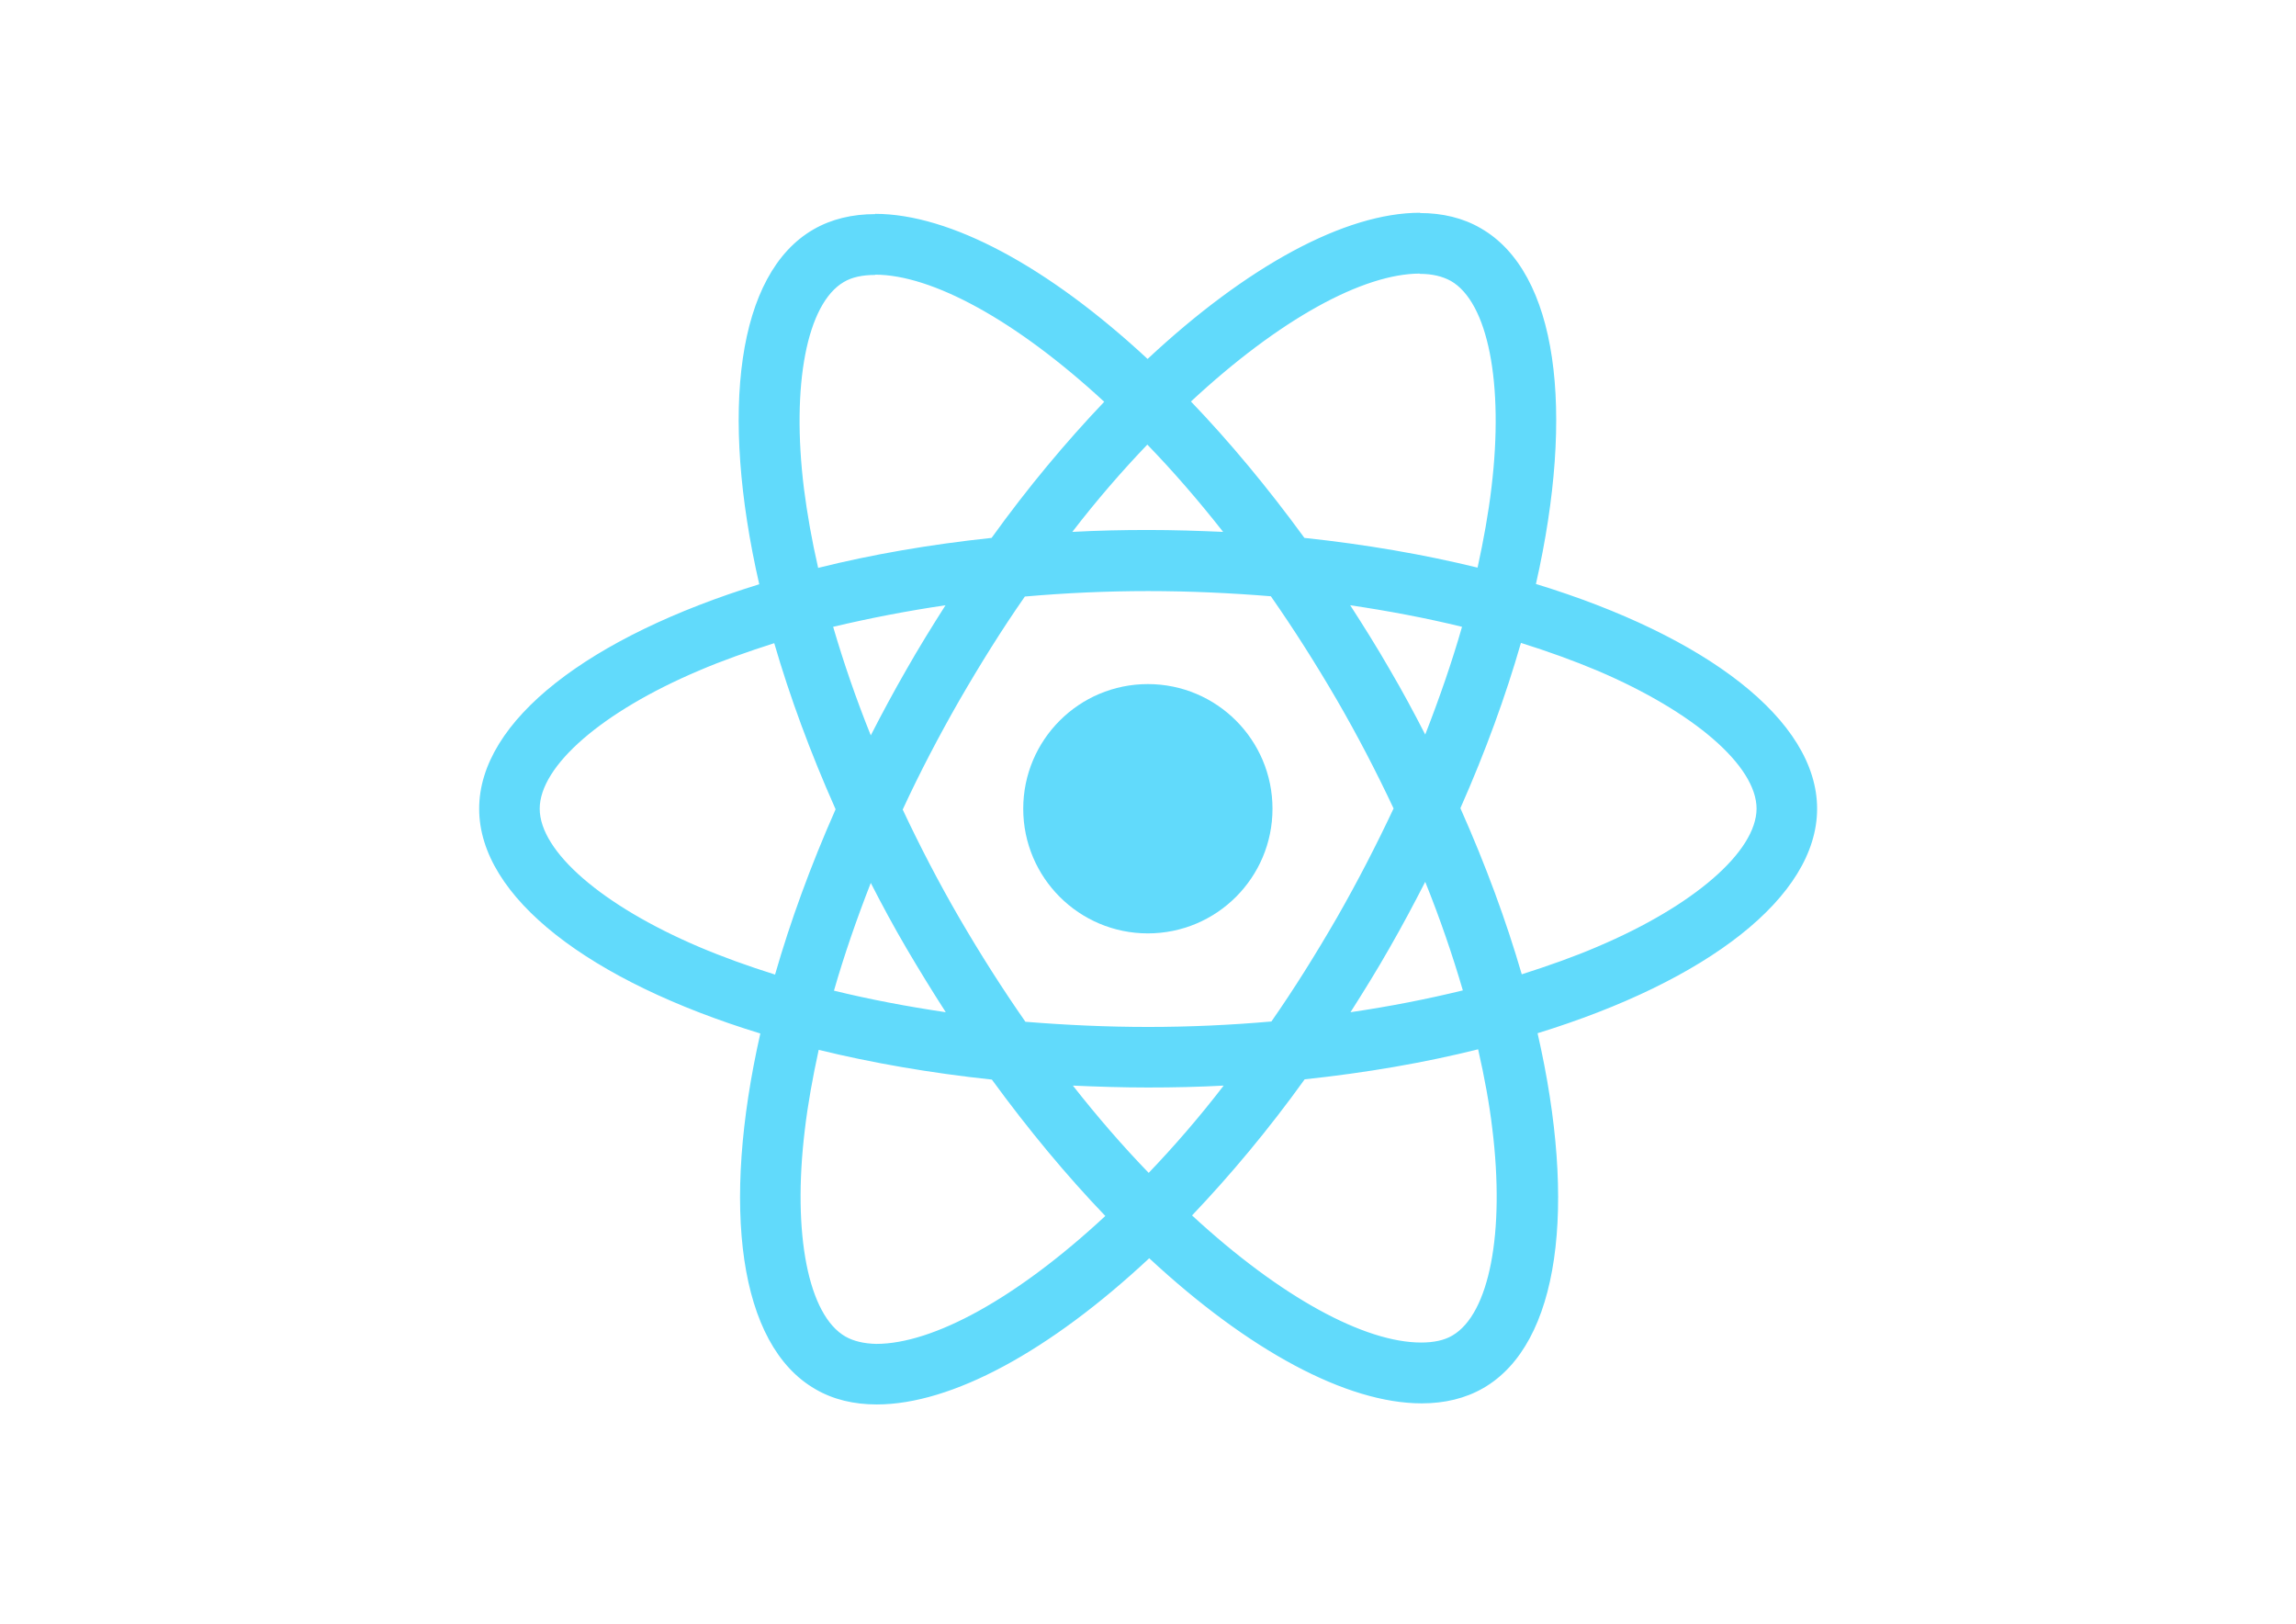
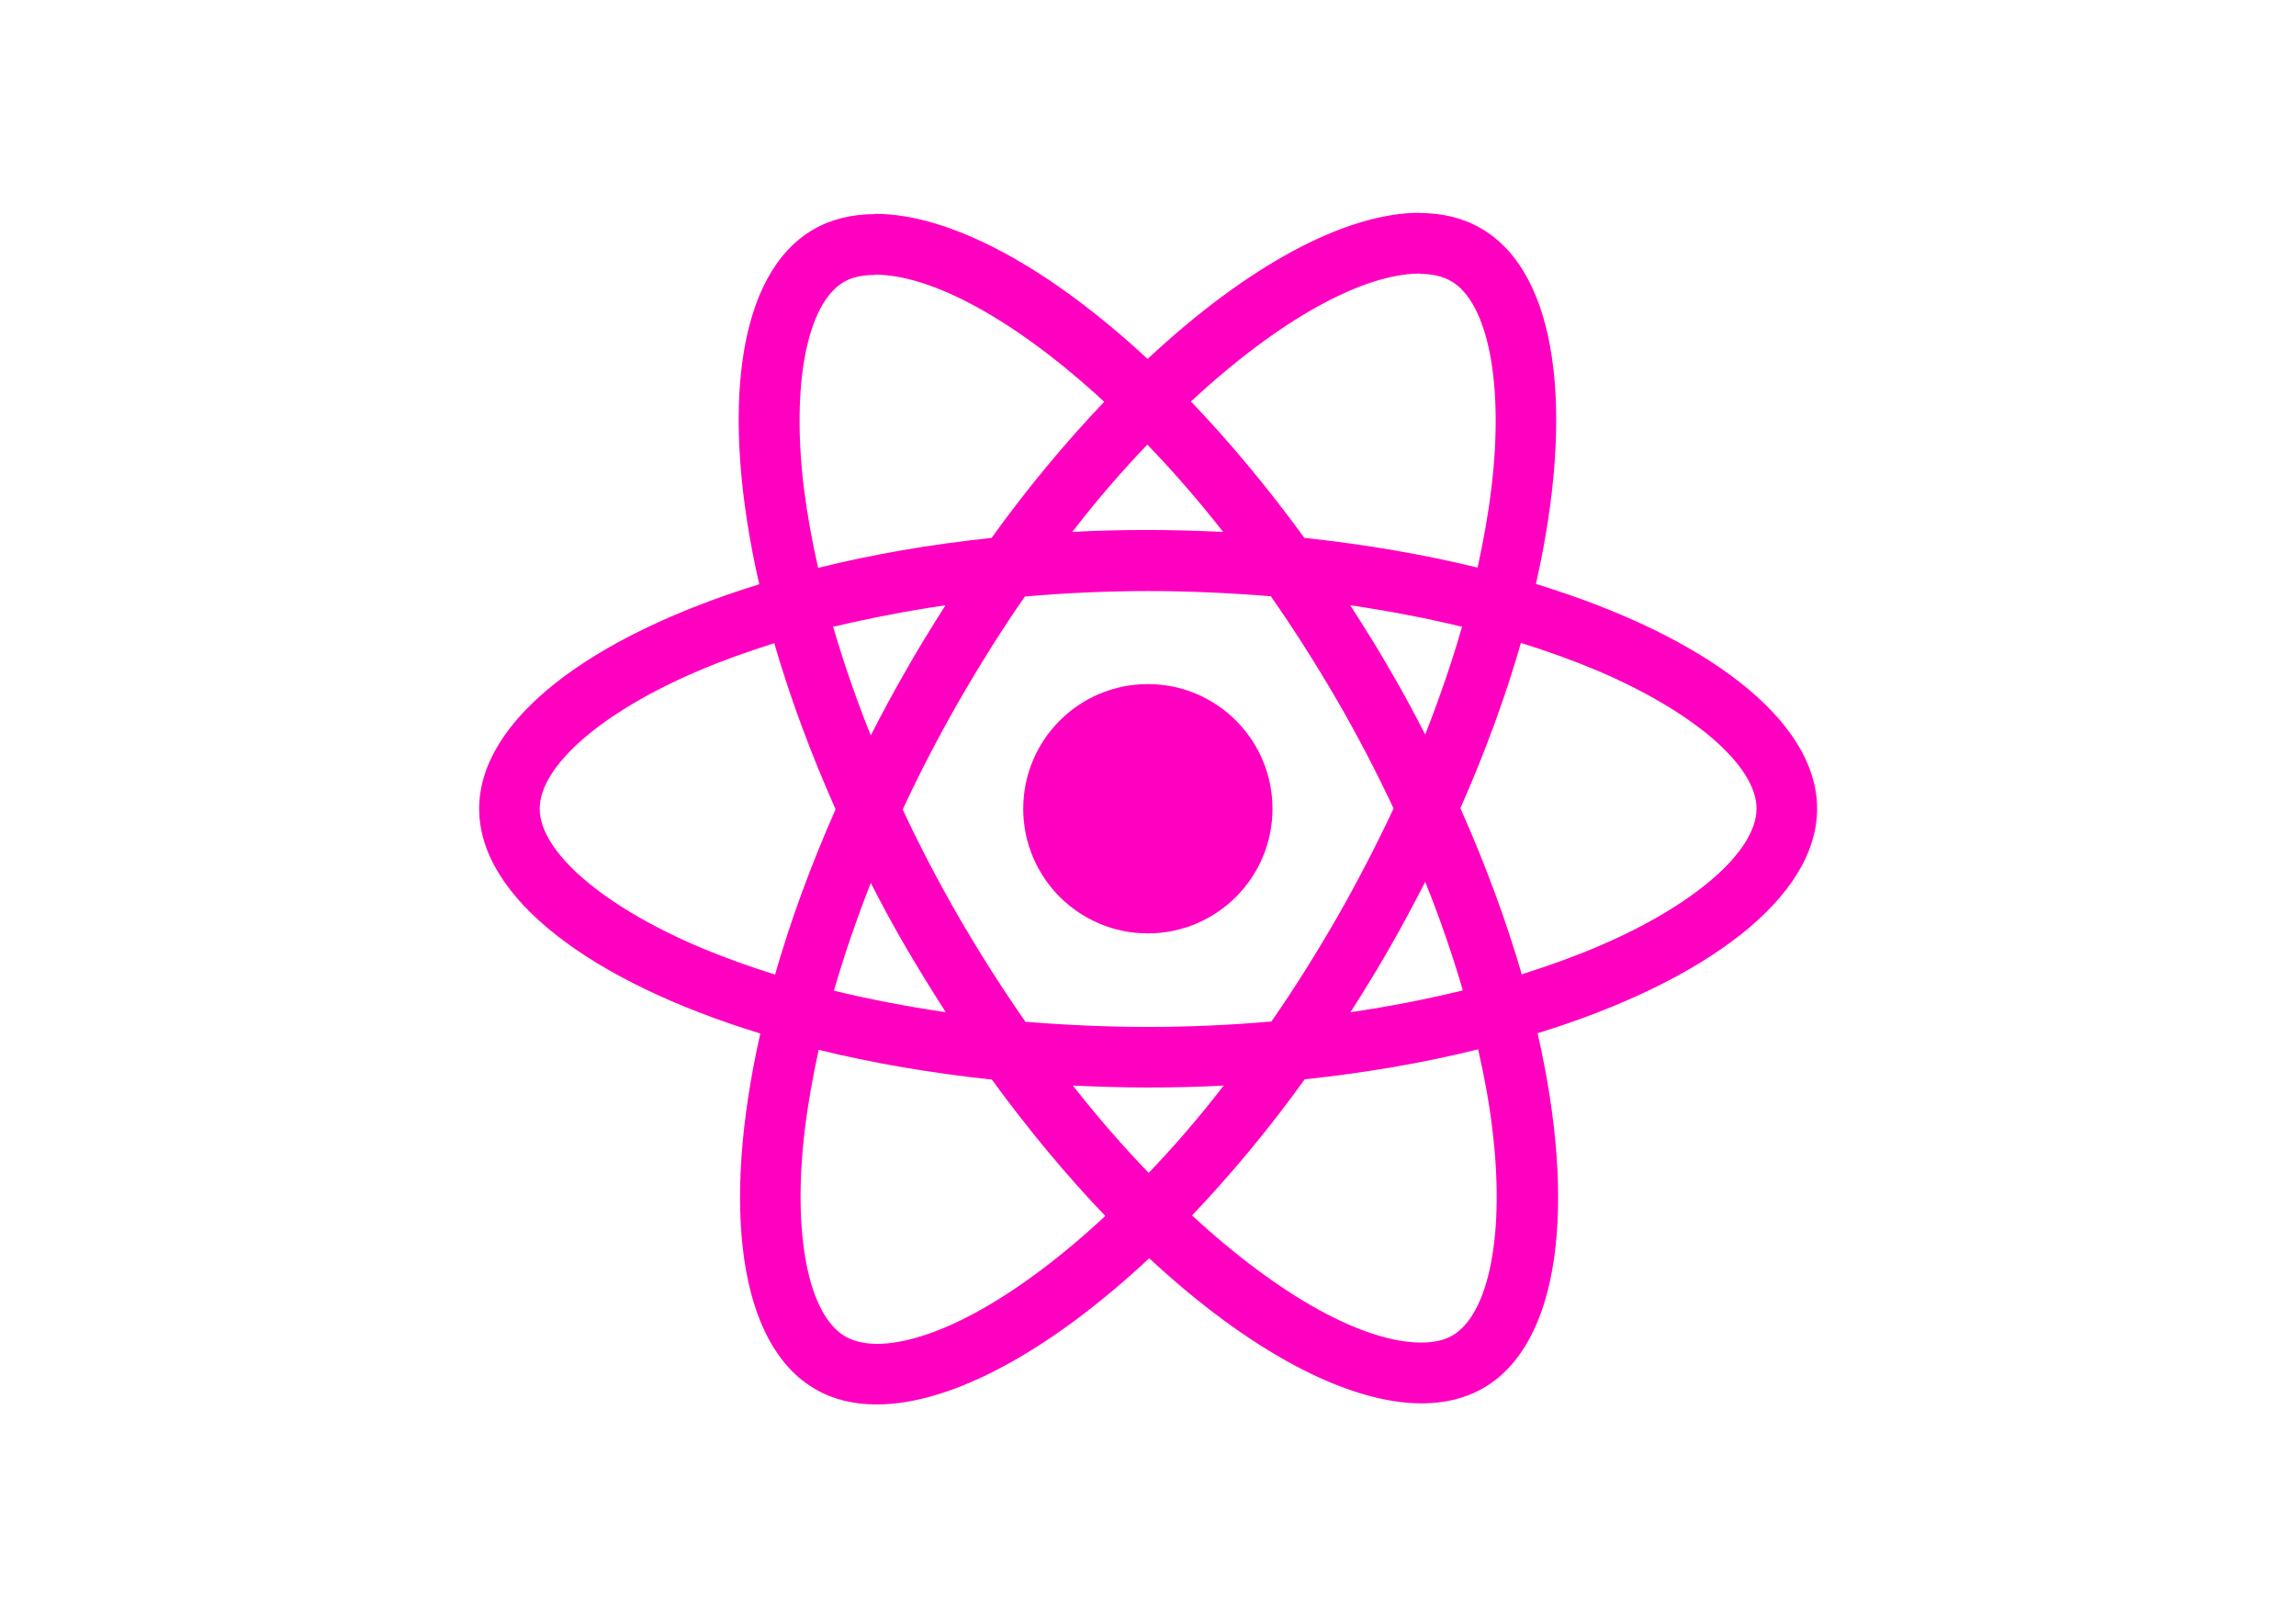
<svg xmlns="http://www.w3.org/2000/svg" viewBox="0 0 841.9 595.3">
-   <g fill="#61DAFB">
+   <g fill="#ff00c1">
    <path d="M666.3 296.5c0-32.5-40.7-63.3-103.1-82.4 14.4-63.6 8-114.2-20.2-130.4-6.5-3.8-14.1-5.6-22.4-5.6v22.3c4.6 0 8.3.9 11.4 2.6 13.6 7.8 19.5 37.5 14.9 75.7-1.1 9.4-2.9 19.3-5.1 29.4-19.6-4.8-41-8.5-63.5-10.9-13.5-18.5-27.5-35.3-41.6-50 32.6-30.3 63.2-46.9 84-46.9V78c-27.5 0-63.5 19.6-99.9 53.6-36.4-33.8-72.4-53.2-99.9-53.2v22.3c20.7 0 51.4 16.5 84 46.6-14 14.7-28 31.4-41.3 49.9-22.6 2.4-44 6.1-63.6 11-2.3-10-4-19.7-5.2-29-4.7-38.2 1.1-67.9 14.6-75.8 3-1.8 6.9-2.6 11.5-2.6V78.5c-8.4 0-16 1.8-22.6 5.6-28.1 16.2-34.4 66.7-19.9 130.1-62.2 19.2-102.7 49.9-102.7 82.3 0 32.5 40.7 63.3 103.1 82.4-14.4 63.6-8 114.2 20.2 130.4 6.5 3.8 14.1 5.6 22.5 5.6 27.5 0 63.5-19.6 99.9-53.6 36.4 33.8 72.4 53.2 99.9 53.2 8.4 0 16-1.8 22.6-5.6 28.1-16.2 34.4-66.7 19.9-130.1 62-19.1 102.5-49.9 102.5-82.3zm-130.2-66.7c-3.7 12.9-8.3 26.2-13.5 39.5-4.1-8-8.4-16-13.1-24-4.6-8-9.5-15.8-14.4-23.4 14.2 2.1 27.9 4.7 41 7.9zm-45.8 106.5c-7.8 13.5-15.8 26.3-24.1 38.2-14.9 1.3-30 2-45.2 2-15.1 0-30.2-.7-45-1.9-8.3-11.9-16.4-24.6-24.2-38-7.6-13.1-14.5-26.4-20.8-39.8 6.2-13.4 13.2-26.8 20.7-39.9 7.8-13.5 15.8-26.3 24.1-38.2 14.9-1.3 30-2 45.2-2 15.1 0 30.2.7 45 1.9 8.3 11.9 16.4 24.6 24.2 38 7.6 13.1 14.5 26.4 20.8 39.8-6.3 13.4-13.2 26.8-20.7 39.9zm32.3-13c5.4 13.4 10 26.8 13.8 39.8-13.1 3.2-26.9 5.9-41.2 8 4.9-7.7 9.8-15.6 14.4-23.7 4.6-8 8.9-16.1 13-24.1zM421.2 430c-9.3-9.6-18.6-20.3-27.8-32 9 .4 18.2.7 27.5.7 9.4 0 18.7-.2 27.8-.7-9 11.7-18.3 22.4-27.5 32zm-74.4-58.9c-14.2-2.1-27.9-4.7-41-7.9 3.7-12.9 8.3-26.2 13.5-39.5 4.1 8 8.4 16 13.1 24 4.7 8 9.5 15.8 14.4 23.4zM420.7 163c9.3 9.6 18.6 20.3 27.8 32-9-.4-18.2-.7-27.5-.7-9.4 0-18.7.2-27.8.7 9-11.7 18.3-22.4 27.5-32zm-74 58.9c-4.9 7.7-9.8 15.6-14.4 23.7-4.6 8-8.9 16-13 24-5.4-13.4-10-26.8-13.8-39.8 13.1-3.1 26.9-5.8 41.2-7.9zm-90.5 125.2c-35.4-15.1-58.3-34.9-58.3-50.6 0-15.7 22.9-35.6 58.3-50.6 8.6-3.7 18-7 27.7-10.1 5.7 19.6 13.2 40 22.5 60.9-9.2 20.8-16.6 41.1-22.2 60.6-9.9-3.1-19.3-6.5-28-10.2zM310 490c-13.6-7.8-19.5-37.5-14.9-75.7 1.1-9.4 2.9-19.3 5.1-29.4 19.6 4.8 41 8.5 63.5 10.9 13.5 18.5 27.5 35.3 41.6 50-32.6 30.3-63.2 46.9-84 46.9-4.5-.1-8.3-1-11.3-2.7zm237.2-76.2c4.7 38.2-1.1 67.9-14.6 75.8-3 1.8-6.9 2.6-11.5 2.6-20.7 0-51.4-16.5-84-46.6 14-14.7 28-31.4 41.3-49.9 22.6-2.4 44-6.1 63.6-11 2.3 10.1 4.1 19.8 5.2 29.1zm38.5-66.7c-8.6 3.7-18 7-27.7 10.1-5.7-19.6-13.2-40-22.5-60.9 9.2-20.8 16.6-41.1 22.2-60.6 9.9 3.1 19.3 6.5 28.1 10.2 35.4 15.1 58.3 34.9 58.3 50.6-.1 15.7-23 35.6-58.4 50.6zM320.8 78.4z" />
    <circle cx="420.9" cy="296.5" r="45.7" />
    <path d="M520.5 78.1z" />
  </g>
</svg>
